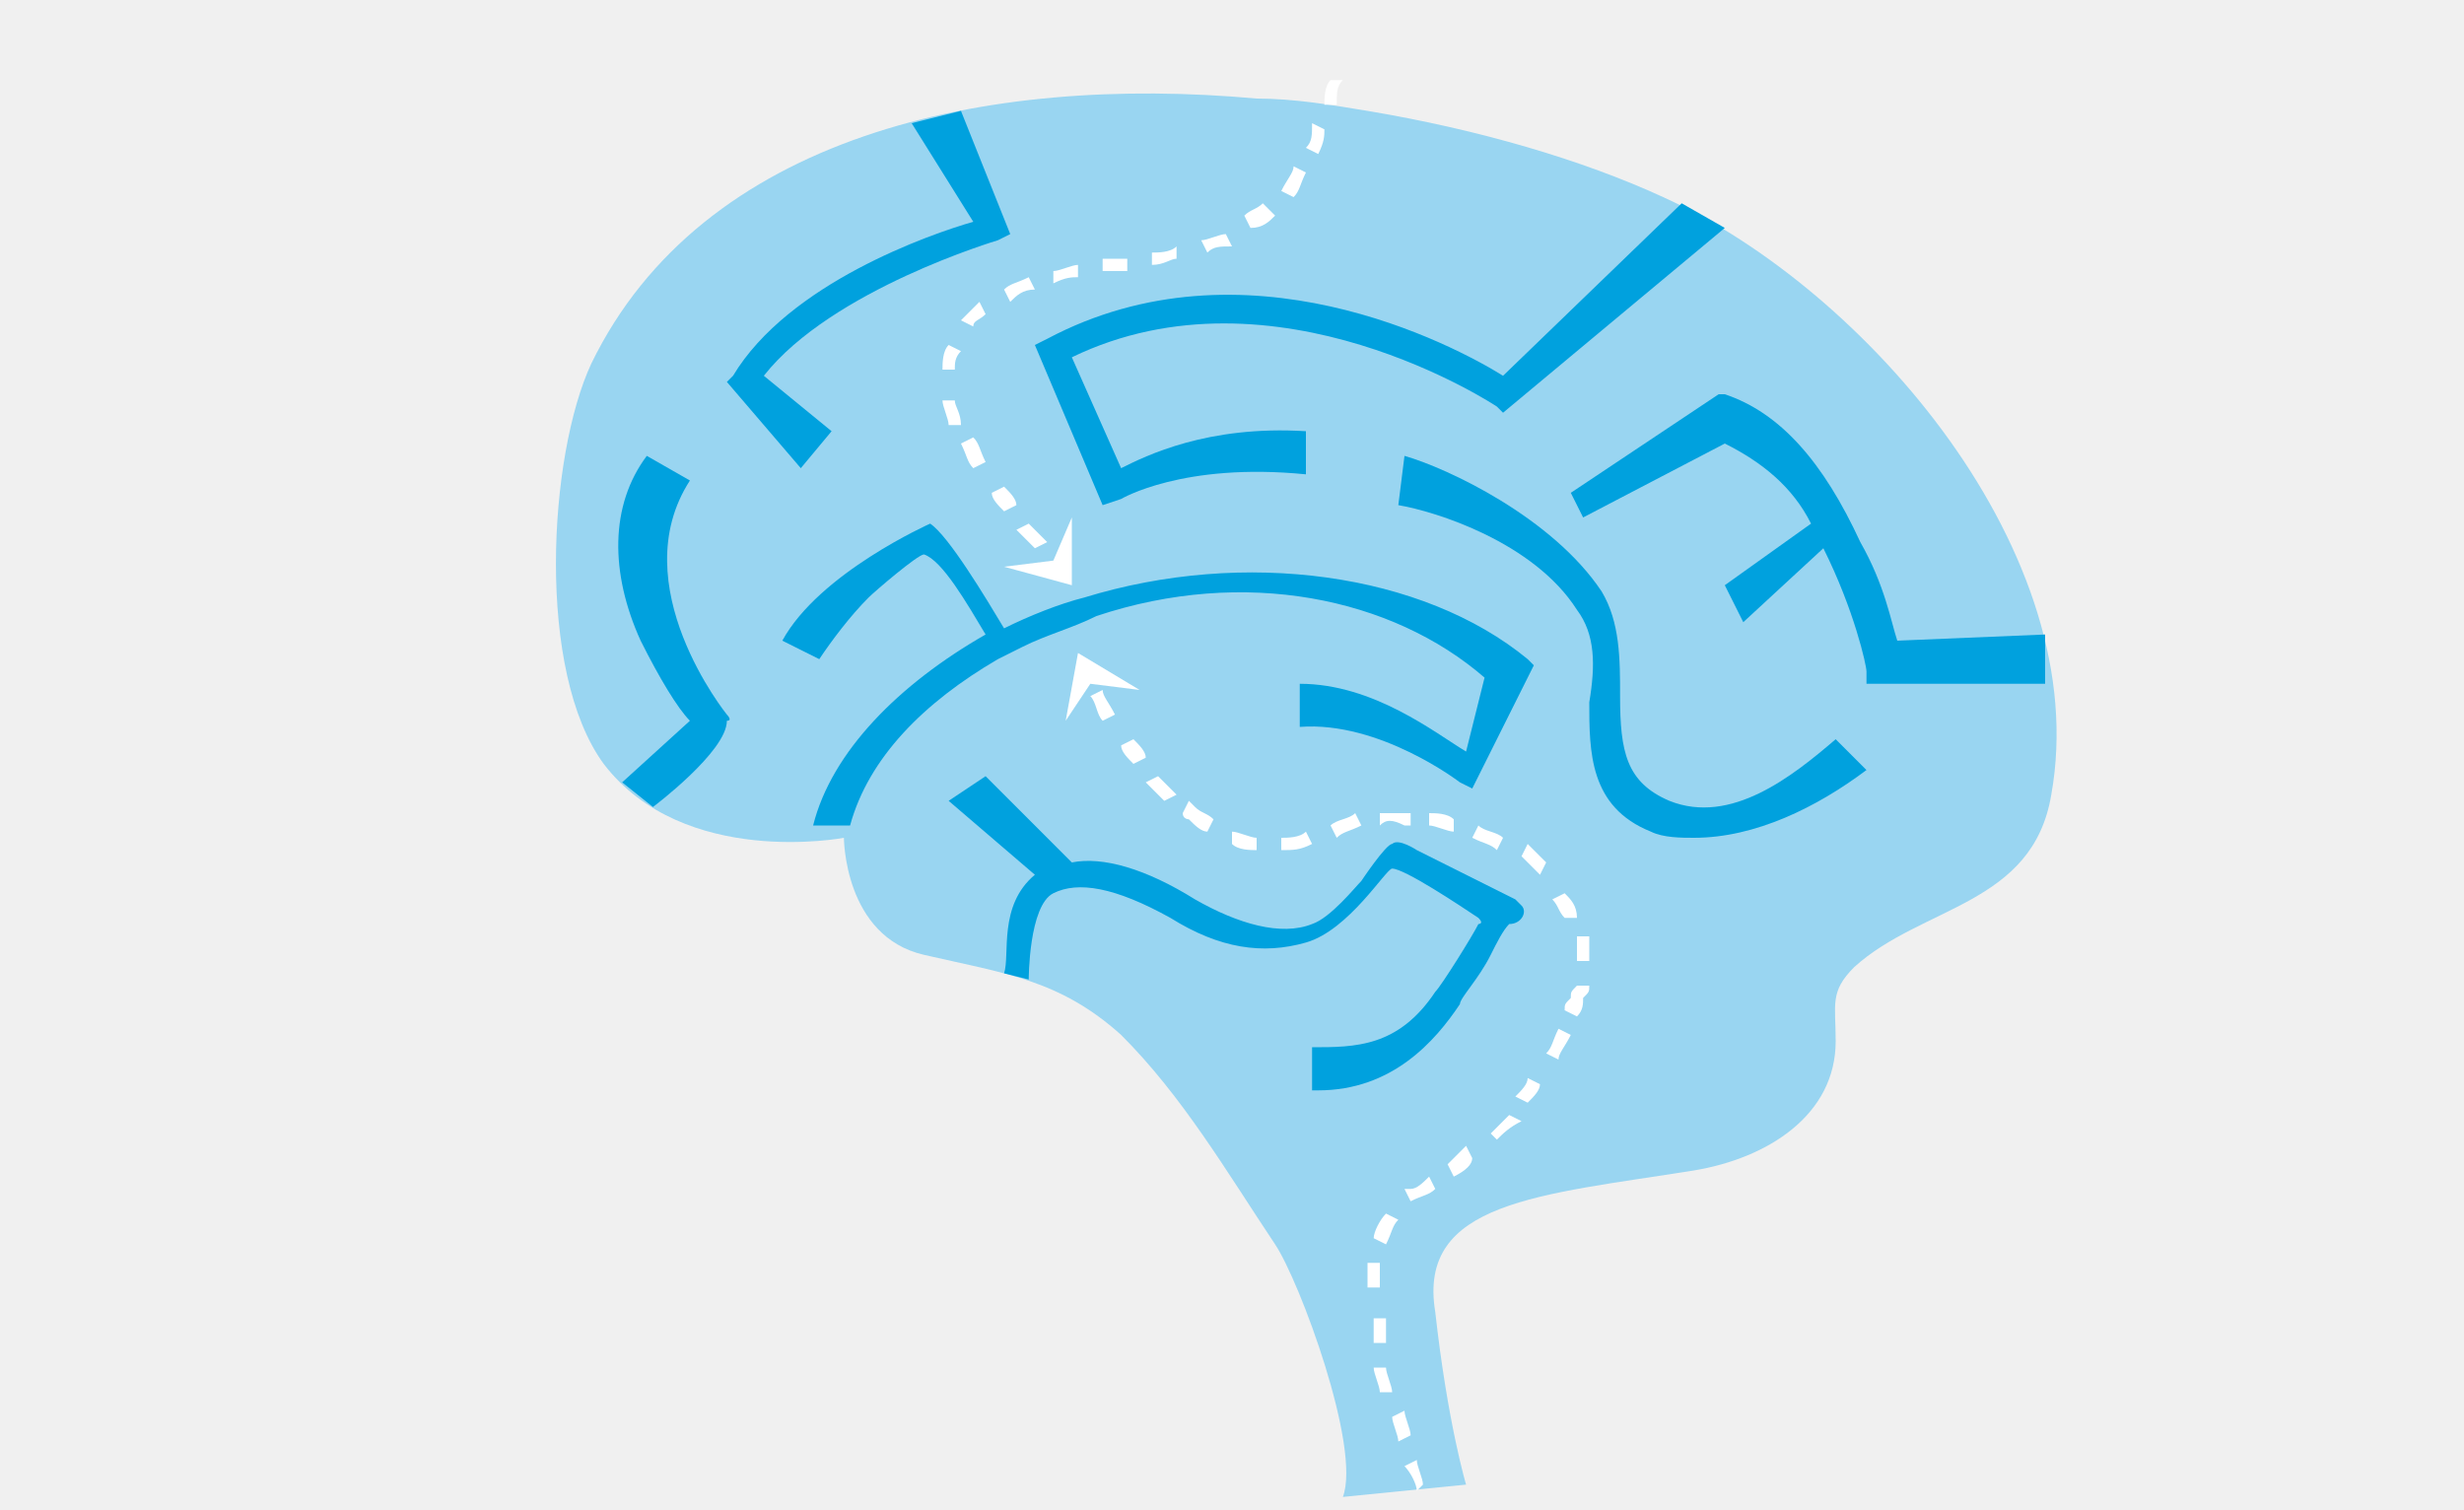
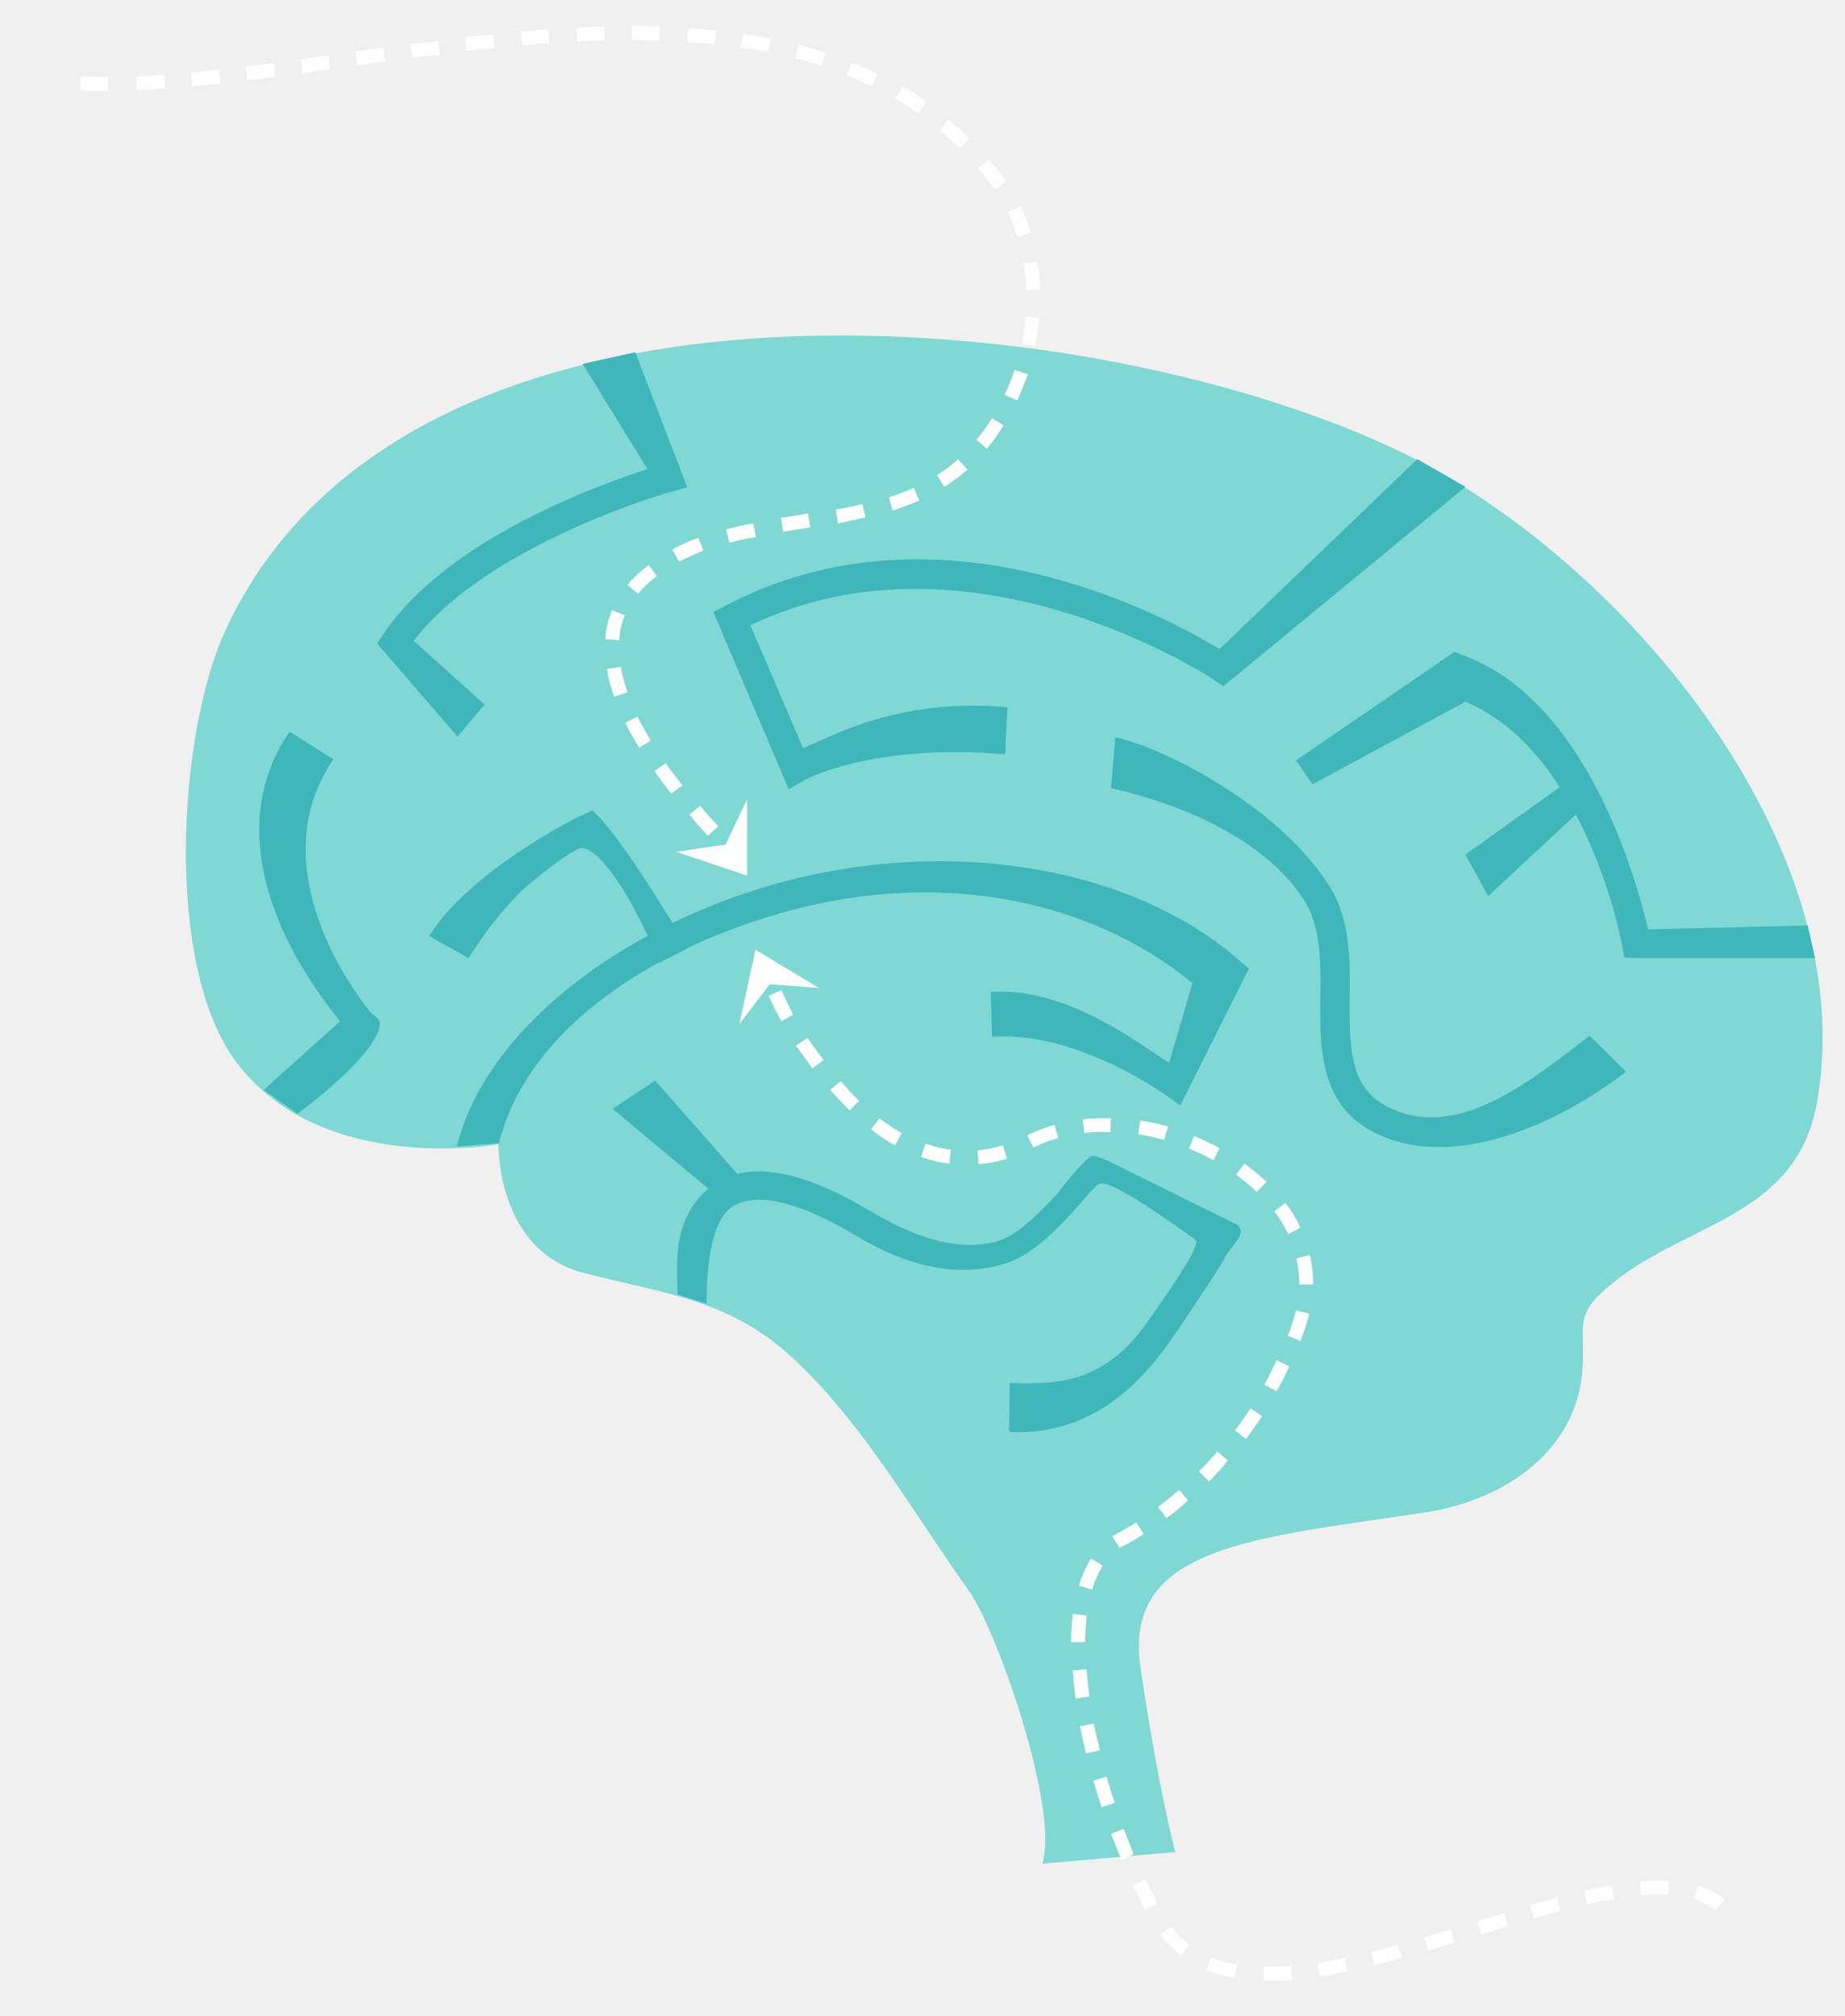
- <svg xmlns="http://www.w3.org/2000/svg" version="1.1" id="Layer_1" x="0px" y="0px" viewBox="0 3.5 40 24.5" enable-background="new 0 3.5 40 24.5" xml:space="preserve">
-   <path fill="#99D5F1" d="M23.8,27.6c0,0-0.3-1-0.5-2.8C23,23,25,22.9,27.5,22.5c1.2-0.2,2.3-0.9,2.3-2.1c0-0.6-0.1-0.8,0.3-1.2  c1.1-1,2.9-1,3.2-2.8c0.7-3.9-3-8.2-6.3-9.7c-1.3-0.6-3-1.1-4.8-1.4c-0.6-0.1-1.2-0.2-1.8-0.2C16,4.7,11.4,5.7,9.6,9.4  c-0.7,1.5-0.9,5,0.2,6.5c1.3,1.7,3.9,1.2,3.9,1.2s0,1.6,1.3,1.9c1.3,0.3,2.2,0.4,3.2,1.3c1,1,1.7,2.2,2.5,3.4  c0.4,0.6,1.4,3.3,1.1,4.1" />
-   <path fill="none" stroke="#E9507E" stroke-width="5" stroke-miterlimit="10" d="M17.9,6.5" />
-   <path fill="none" stroke="#E9507E" stroke-width="5" stroke-miterlimit="10" d="M20.1,6.4" />
-   <path fill="none" stroke="#E9507E" stroke-width="5" stroke-miterlimit="10" d="M27,6.7" />
-   <path fill="#00A1DE" d="M17.6,13.2c-0.4,0.1-0.9,0.3-1.3,0.5c-0.3-0.5-0.9-1.5-1.2-1.7c0,0-1.8,0.8-2.4,1.9l0.6,0.3  c0.2-0.3,0.5-0.7,0.8-1c0.1-0.1,0.8-0.7,0.9-0.7c0.3,0.1,0.7,0.8,1,1.3c-1.4,0.8-2.5,1.9-2.8,3.1l0.6,0c0.3-1.1,1.2-2,2.4-2.7v0  l0.4-0.2l0,0c0.4-0.2,0.8-0.3,1.2-0.5c2.4-0.8,4.8-0.3,6.3,1l-0.3,1.2c-0.5-0.3-1.5-1.1-2.7-1.1l0,0.7c1.3-0.1,2.6,0.9,2.6,0.9  l0.2,0.1l1-2l-0.1-0.1C23.1,12.8,20.2,12.4,17.6,13.2z" />
-   <path fill="#00A1DE" d="M13.5,10.5l-1.1-0.9c1.1-1.4,3.8-2.2,3.8-2.2l0.2-0.1l-0.8-2l-0.8,0.2l1,1.6c-0.7,0.2-3,1-3.9,2.5l-0.1,0.1  l1.2,1.4L13.5,10.5z" />
-   <path fill="#00A1DE" d="M33.2,13.8l-2.4,0.1c-0.1-0.3-0.2-0.9-0.6-1.6c-0.6-1.3-1.3-2.1-2.2-2.4l-0.1,0l-2.4,1.6l0.2,0.4l2.3-1.2  c0.6,0.3,1.1,0.7,1.4,1.3l-1.4,1l0.3,0.6l1.3-1.2c0.5,1,0.7,1.9,0.7,2l0,0.2l0.2,0h2.7L33.2,13.8z" />
-   <path fill="#00A1DE" d="M24.7,18.2l-0.1-0.1c0,0-1.6-0.8-1.6-0.8s-0.3-0.2-0.4-0.1c-0.1,0-0.5,0.6-0.5,0.6c-0.1,0.1-0.5,0.6-0.8,0.7  c-0.5,0.2-1.2,0-1.9-0.4c-0.8-0.5-1.5-0.7-2-0.6L16,16.1l-0.6,0.4l1.4,1.2c-0.6,0.5-0.4,1.3-0.5,1.6l0.4,0.1c0,0,0-1.2,0.4-1.4  c0.4-0.2,1-0.1,1.9,0.4c0.8,0.5,1.5,0.6,2.2,0.4c0.7-0.2,1.3-1.2,1.4-1.2c0.2,0,1.1,0.6,1.4,0.8c0.1,0.1,0,0.1,0,0.1  c-0.1,0.2-0.6,1-0.7,1.1c-0.6,0.9-1.3,0.9-2,0.9l0,0.7c0,0,0.1,0,0.1,0c1.2,0,1.9-0.8,2.3-1.4c0-0.1,0.3-0.4,0.5-0.8  c0.1-0.2,0.2-0.4,0.3-0.5C24.7,18.5,24.8,18.3,24.7,18.2z" />
-   <path fill="#00A1DE" d="M18.2,11.6c0,0,1-0.6,3-0.4l0-0.7c-1.6-0.1-2.6,0.4-3,0.6l-0.8-1.8c3.3-1.6,6.9,0.8,6.9,0.8l0.1,0.1l3.6-3  l-0.7-0.4l-2.9,2.8c-0.8-0.5-4.2-2.3-7.4-0.6l-0.2,0.1l1.1,2.6L18.2,11.6z" />
-   <path fill="#00A1DE" d="M11.8,15.1c0,0-1.7-2.1-0.6-3.8l-0.7-0.4c-0.6,0.8-0.6,1.9-0.1,3c0.3,0.6,0.6,1.1,0.8,1.3l-1.1,1l0.5,0.4  c0,0,1.2-0.9,1.2-1.4C11.9,15.2,11.8,15.1,11.8,15.1z" />
-   <path fill="#00A1DE" d="M27.1,16.5c-0.7-0.3-0.8-0.8-0.8-1.7c0-0.6,0-1.2-0.3-1.7c-0.8-1.2-2.5-2-3.2-2.2l-0.1,0.8  c0.6,0.1,2.2,0.6,2.9,1.7c0.3,0.4,0.3,0.9,0.2,1.5c0,0.8,0,1.7,1,2.1c0.2,0.1,0.5,0.1,0.7,0.1c1,0,2-0.5,2.8-1.1l-0.5-0.5  C29.1,16.1,28.1,16.9,27.1,16.5z" />
-   <polygon fill="#FFFFFF" points="17.1,12.6 17.4,11.9 17.4,13 16.3,12.7 " />
-   <path fill="#FFFFFF" d="M23,27.7c0-0.1-0.1-0.3-0.2-0.4l0.2-0.1c0,0.1,0.1,0.3,0.1,0.4L23,27.7z M22.7,26.9c0-0.1-0.1-0.3-0.1-0.4  l0.2-0.1c0,0.1,0.1,0.3,0.1,0.4L22.7,26.9z M22.4,26.1c0-0.1-0.1-0.3-0.1-0.4l0.2,0c0,0.1,0.1,0.3,0.1,0.4L22.4,26.1z M22.3,25.3  c0-0.1,0-0.3,0-0.4l0.2,0c0,0.1,0,0.3,0,0.4L22.3,25.3z M22.4,24.4h-0.2c0-0.1,0-0.3,0-0.4l0.2,0C22.4,24.2,22.4,24.3,22.4,24.4z   M22.5,23.7l-0.2-0.1c0-0.1,0.1-0.3,0.2-0.4l0.2,0.1C22.6,23.4,22.6,23.5,22.5,23.7z M22.9,23l-0.1-0.2c0,0,0.1,0,0.1,0  c0.1,0,0.2-0.1,0.3-0.2l0.1,0.2C23.2,22.9,23.1,22.9,22.9,23C23,23,23,23,22.9,23z M23.6,22.6l-0.1-0.2c0.1-0.1,0.2-0.2,0.3-0.3  l0.1,0.2C23.9,22.4,23.8,22.5,23.6,22.6z M24.3,22l-0.1-0.1c0.1-0.1,0.2-0.2,0.3-0.3l0.2,0.1C24.5,21.8,24.4,21.9,24.3,22z   M24.8,21.4l-0.2-0.1c0.1-0.1,0.2-0.2,0.2-0.3l0.2,0.1C25,21.2,24.9,21.3,24.8,21.4z M25.3,20.7l-0.2-0.1c0.1-0.1,0.1-0.2,0.2-0.4  l0.2,0.1C25.4,20.5,25.3,20.6,25.3,20.7z M25.6,20l-0.2-0.1c0-0.1,0-0.1,0.1-0.2c0-0.1,0-0.1,0.1-0.2l0.2,0c0,0.1,0,0.1-0.1,0.2  C25.7,19.8,25.7,19.9,25.6,20z M25.8,19.1h-0.2v0c0-0.1,0-0.2,0-0.4l0.2,0C25.8,18.8,25.8,19,25.8,19.1L25.8,19.1z M25.4,18.4  c-0.1-0.1-0.1-0.2-0.2-0.3l0.2-0.1c0.1,0.1,0.2,0.2,0.2,0.4L25.4,18.4z M25,17.7c-0.1-0.1-0.2-0.2-0.3-0.3l0.1-0.2  c0.1,0.1,0.2,0.2,0.3,0.3L25,17.7z M20.8,17.3l0-0.2c0.1,0,0.3,0,0.4-0.1l0.1,0.2C21.1,17.3,21,17.3,20.8,17.3z M20.4,17.3  c-0.1,0-0.3,0-0.4-0.1L20,17c0.1,0,0.3,0.1,0.4,0.1L20.4,17.3z M24.3,17.3c-0.1-0.1-0.2-0.1-0.4-0.2l0.1-0.2  c0.1,0.1,0.3,0.1,0.4,0.2L24.3,17.3z M21.7,17.1l-0.1-0.2c0.1-0.1,0.3-0.1,0.4-0.2l0.1,0.2C21.9,17,21.8,17,21.7,17.1z M19.6,17  c-0.1,0-0.2-0.1-0.3-0.2c0,0-0.1,0-0.1-0.1l0.1-0.2c0,0,0,0,0.1,0.1c0.1,0.1,0.2,0.1,0.3,0.2L19.6,17z M23.6,17  c-0.1,0-0.3-0.1-0.4-0.1l0-0.2c0.1,0,0.3,0,0.4,0.1L23.6,17z M22.4,16.9l0-0.2c0.1,0,0.2,0,0.4,0c0,0,0,0,0.1,0l0,0.2c0,0,0,0-0.1,0  C22.6,16.8,22.5,16.8,22.4,16.9z M18.9,16.5c-0.1-0.1-0.2-0.2-0.3-0.3l0.2-0.1c0.1,0.1,0.2,0.2,0.3,0.3L18.9,16.5z M18.4,15.9  c-0.1-0.1-0.2-0.2-0.2-0.3l0.2-0.1c0.1,0.1,0.2,0.2,0.2,0.3L18.4,15.9z M17.9,15.2c-0.1-0.1-0.1-0.3-0.2-0.4l0.2-0.1  c0,0.1,0.1,0.2,0.2,0.4L17.9,15.2z" />
-   <polygon fill="#FFFFFF" points="17.7,14.6 17.3,15.2 17.5,14.1 18.5,14.7 " />
-   <path fill="#FFFFFF" d="M16.8,12.4c-0.1-0.1-0.2-0.2-0.3-0.3l0.2-0.1c0.1,0.1,0.2,0.2,0.3,0.3L16.8,12.4z M16.3,11.8  c-0.1-0.1-0.2-0.2-0.2-0.3l0.2-0.1c0.1,0.1,0.2,0.2,0.2,0.3L16.3,11.8z M15.8,11.1c-0.1-0.1-0.1-0.2-0.2-0.4l0.2-0.1  c0.1,0.1,0.1,0.2,0.2,0.4L15.8,11.1z M15.4,10.4c0-0.1-0.1-0.3-0.1-0.4l0.2,0c0,0.1,0.1,0.2,0.1,0.4L15.4,10.4z M15.5,9.5l-0.2,0  c0-0.1,0-0.3,0.1-0.4l0.2,0.1C15.5,9.3,15.5,9.4,15.5,9.5z M15.8,8.8l-0.2-0.1c0.1-0.1,0.2-0.2,0.3-0.3l0,0l0.1,0.2l0,0  C15.9,8.7,15.8,8.7,15.8,8.8z M16.4,8.4l-0.1-0.2c0.1-0.1,0.2-0.1,0.4-0.2l0.1,0.2C16.6,8.2,16.5,8.3,16.4,8.4z M17.1,8.1l0-0.2  c0.1,0,0.3-0.1,0.4-0.1l0,0.2C17.4,8,17.3,8,17.1,8.1z M17.9,7.9l0-0.2c0.1,0,0.2,0,0.3,0l0.1,0l0,0.2l-0.1,0  C18.1,7.9,18,7.9,17.9,7.9z M18.7,7.8l0-0.2c0.1,0,0.3,0,0.4-0.1l0,0.2C19,7.7,18.9,7.8,18.7,7.8z M19.6,7.6l-0.1-0.2  c0.1,0,0.3-0.1,0.4-0.1L20,7.5C19.8,7.5,19.7,7.5,19.6,7.6z M20.3,7.2l-0.1-0.2c0.1-0.1,0.2-0.1,0.3-0.2L20.7,7  C20.6,7.1,20.5,7.2,20.3,7.2z M21,6.7l-0.2-0.1C20.9,6.4,21,6.3,21,6.2l0.2,0.1C21.1,6.5,21.1,6.6,21,6.7z M21.4,6l-0.2-0.1  c0.1-0.1,0.1-0.2,0.1-0.4l0.2,0.1C21.5,5.7,21.5,5.8,21.4,6z M21.7,5.2l-0.2,0c0-0.1,0-0.3,0.1-0.4l0.2,0C21.7,4.9,21.7,5,21.7,5.2z  " />
+ <svg xmlns="http://www.w3.org/2000/svg" version="1.1" id="Layer_1" x="0px" y="0px" width="333px" height="364px" viewBox="0 0 333 364" enable-background="new 0 0 333 364" xml:space="preserve">
+   <g>
+     <g>
+       <g>
+         <g>
+           <path fill="#80D8D5" d="M212.2,334.4c0,0-3.1-11.6-6.3-33.5c-3.1-21.9,21-23.2,51.3-27.8c14.7-2.2,27.4-11.3,28.5-25.5      c0.6-7.6-1.5-9.7,3.8-14.5c13.9-12.6,34.8-12.5,38.6-34.2c8.2-46.8-36.1-99-76.2-117.8c-15.5-7.3-35.8-13.4-57.7-17      c-7.3-1.2-14.8-2.1-22.3-2.7c-53.4-4.3-110.3,7.5-131.1,52.2c-8.7,18.6-11.3,61.1,2.1,78.5C58.6,212.4,90,206.6,90,206.6      s-0.4,19.1,15.3,23.2c15.4,4,26.9,4.8,38.8,16.3c12.3,11.8,20.8,27.1,30.7,40.9c5.2,7.2,16.5,39.6,13.4,49.5" />
+         </g>
+       </g>
+       <g>
+         <g>
+           <g>
+             <path fill="#FFFFFF" d="M84.6,218.1" />
+           </g>
+         </g>
+       </g>
+       <g>
+         <g>
+           <g>
+             <path fill="#3FB7BA" d="M90.1,206.4c4.6-18.6,23.8-33.1,48.4-40.8c29.4-9.2,57.8-3.7,76.8,11.9l-4.2,14.4       c-5.5-3.5-18.7-13.8-32.2-12.8l0.2,8.1c15.4-1.1,31.3,10.5,31.5,10.6l2.5,1.8l12.4-24.7l-1.5-1.3c-20.1-17.8-55.1-23.1-87-13.1       c-26.4,8.2-49.5,26.1-54.5,46.5L90.1,206.4z" />
+           </g>
+         </g>
+       </g>
+       <g>
+         <g>
+           <path fill="none" stroke="#E9507E" stroke-width="5" stroke-miterlimit="10" d="M140.9,79.3" />
+         </g>
+       </g>
+       <g>
+         <g>
+           <path fill="none" stroke="#E9507E" stroke-width="5" stroke-miterlimit="10" d="M167.2,77.3" />
+         </g>
+       </g>
+       <g>
+         <g>
+           <g>
+             <path fill="#3FB7BA" d="M82.6,133l4.9-5.8l-12.8-11.5c13.4-17.5,46.2-26.9,46.5-26.9l2.9-0.8l-9.4-24.4l-9.5,2.1l11.7,19       c-9,2.9-36.2,12.7-47.7,29.8l-1.1,1.7L82.6,133z" />
+           </g>
+         </g>
+       </g>
+       <g>
+         <g>
+           <g>
+             <path fill="#3FB7BA" d="M119.1,173.8l5.1-2.6c0,0-12.4-21-17.2-24.8c-0.4-0.3-21.9,10.3-29.5,22.6l7.1,4       c2.6-4.2,5.7-8.2,9.2-11.8c1.7-1.7,10.1-8.5,11.5-8.1C111.3,154.6,119.1,173.8,119.1,173.8z" />
+           </g>
+         </g>
+       </g>
+       <g>
+         <g>
+           <path fill="none" stroke="#E9507E" stroke-width="5" stroke-miterlimit="10" d="M251.9,81" />
+         </g>
+       </g>
+       <g>
+         <g>
+           <g>
+             <path fill="#3FB7BA" d="M295.5,173h32.2l-1.3-5.9l-28.8,0.7c-0.9-3.6-2.9-11.5-6.7-20c-7-15.7-16.1-25.7-27-29.6l-1.3-0.5       L234,137.3l3,4.3l27.6-14.9c21.9,9.2,28.3,43.8,28.3,44.1l0.4,2.1L295.5,173z" />
+           </g>
+         </g>
+       </g>
+       <g>
+         <g>
+           <g>
+             <path fill="#3FB7BA" d="M183.7,258.6c14.2,0,22.6-9.4,27.7-16.6c0.6-0.8,3.5-5.2,6.3-9.4c1.6-2.4,2.8-4.4,3.7-5.9       c1.6-2.6,3.9-4.2,1.8-5.7l-1.5-0.7c-0.2-0.1-19.8-9.8-19.8-9.8s-4-2-4.7-1.8c-1.6,0.6-6.5,7.1-6.5,7.1c-1.1,1-6.1,6.9-10.3,8.2       c-6.6,2.1-14.7-0.2-23-5.2c-12.5-7.5-21.9-9.2-28.1-5.2c-8.8,5.8-6.8,16.5-7,20.1l5.3,1.7c0,0-0.5-14.2,4.6-17.5       c4.3-2.8,12.1-1,22.5,5.3c9.7,5.8,18.7,7.5,26.9,4.9c8-2.5,15.4-14,17-14.4c2.5-0.6,13.7,7.7,16.8,9.8c1,0.7,0.5,1.1,0.3,1.8       c-0.8,2.6-7.3,11.6-8.6,13.5c-7.4,10.4-15.2,11.3-24.8,10.9l-0.1,8.8C182.7,258.6,183.2,258.6,183.7,258.6z" />
+           </g>
+         </g>
+       </g>
+       <g>
+         <g>
+           <g>
+             <path fill="#3FB7BA" d="M142.4,142.5l2.6-1.5c0.1-0.1,12.3-6.9,36.5-4.8l0.4-8.5c-19.6-1.8-31.8,5.3-36.9,7.4l-9.5-22.2       c39.8-19.1,83.2,9.5,83.6,9.8l1.8,1.2l43.7-36l-8.7-5l-35.7,34.3c-9.2-5.6-50.4-28.3-89.3-7.8l-2.1,1.1L142.4,142.5z" />
+           </g>
+         </g>
+       </g>
+       <g>
+         <g>
+           <g>
+             <polygon fill="#3FB7BA" points="268.7,161.8 287,144.8 283.9,140.5 264.6,154.3      " />
+           </g>
+         </g>
+       </g>
+       <g>
+         <g>
+           <g>
+             <path fill="#3FB7BA" d="M53.7,201.1c0,0,15-10.9,14.9-16.5c0-0.6-1.7-1.8-1.7-1.8c-0.2-0.3-21-24.9-6.7-45.7l-7.9-5       c-7,10.1-7.3,22.8-0.9,36.6c3.4,7.2,7.7,12.9,10,15.7l-13.8,12.4L53.7,201.1z" />
+           </g>
+         </g>
+       </g>
+       <g>
+         <g>
+           <g>
+             <path fill="#3FB7BA" d="M259.9,207.1c11.7,0,24.5-6.5,33.7-13.6L287,187c-10.1,7.8-22.5,17.9-34.2,13.8       c-8.8-3.1-9.2-9.8-9.1-20.6c0.1-7.1,0.1-14.5-3.9-20.6c-9.6-14.7-30.2-24.7-38.4-26.5l-0.8,9.2c7.6,1.7,26.2,7,34.8,20.1       c3.1,4.8,3.1,11.3,3,17.7c-0.1,9.9-0.2,21.1,12.6,25.6C253.9,206.7,256.8,207.1,259.9,207.1z" />
+           </g>
+         </g>
+       </g>
+       <g>
+         <g>
+           <g>
+             <polygon fill="#3FB7BA" points="130.5,216.8 134.4,213.4 118.3,195.1 110.6,200.2      " />
+           </g>
+         </g>
+       </g>
+       <g>
+         <g>
+           <polygon fill="#FFFFFF" points="131,152.5 134.9,144.3 134.9,158.1 122.1,153.8     " />
+         </g>
+       </g>
+     </g>
+     <g>
+       <g>
+         <g>
+           <path fill="#FFFFFF" d="M229.2,357.6c-0.4,0-0.7,0-1.1,0l0.1-2.5c1.5,0,3.2,0,4.9-0.1l0.2,2.5      C231.8,357.6,230.5,357.6,229.2,357.6z M222.9,357.1c-1.8-0.3-3.5-0.8-5.1-1.4l0.9-2.3c1.4,0.6,2.9,1,4.6,1.3L222.9,357.1z       M238.3,356.9l-0.4-2.5c1.5-0.2,3.2-0.5,4.9-0.9l0.5,2.4C241.5,356.3,239.9,356.6,238.3,356.9z M248.2,354.8l-0.6-2.4      c1.5-0.4,3.1-0.8,4.8-1.3l0.7,2.4C251.3,354,249.7,354.5,248.2,354.8z M213.3,353.1c-1.4-1.1-2.7-2.3-3.8-3.8l2-1.5      c0.9,1.3,2,2.4,3.3,3.3L213.3,353.1z M257.9,352.2l-0.7-2.4c1.6-0.5,3.2-0.9,4.8-1.4l0.7,2.4      C261.1,351.2,259.5,351.7,257.9,352.2z M267.5,349.3l-0.7-2.4l0.5-0.2c1.4-0.4,2.9-0.9,4.3-1.3l0.7,2.4      c-1.4,0.4-2.8,0.9-4.3,1.3L267.5,349.3z M277,346.4l-0.7-2.4c1.6-0.5,3.3-0.9,4.8-1.4l0.6,2.4      C280.3,345.4,278.7,345.9,277,346.4z M309.7,344.9c-1.1-0.9-2.4-1.6-3.9-2.1l0.8-2.4c1.9,0.6,3.5,1.5,4.8,2.6L309.7,344.9z       M206.8,344.9c-0.8-1.4-1.5-3-2.3-4.5l2.3-1.1c0.7,1.5,1.5,3,2.2,4.4L206.8,344.9z M286.6,343.8l-0.6-2.4c1.8-0.4,3.4-0.7,5-1      l0.4,2.5C290,343.1,288.4,343.4,286.6,343.8z M296.3,342.2l-0.2-2.5c1.9-0.2,3.6-0.2,5.2-0.1l-0.1,2.5      C299.7,342,298.1,342,296.3,342.2z M202.5,335.8c-0.6-1.5-1.3-3.1-1.9-4.7l2.3-0.9c0.6,1.6,1.2,3.1,1.8,4.6L202.5,335.8z       M198.9,326.3c-0.5-1.6-1-3.2-1.5-4.8l2.4-0.7c0.5,1.6,0.9,3.2,1.5,4.7L198.9,326.3z M196.1,316.6c-0.4-1.7-0.8-3.3-1.1-4.9      l2.5-0.5c0.3,1.6,0.7,3.2,1.1,4.8L196.1,316.6z M194.2,306.7c-0.2-1.7-0.4-3.4-0.5-5.1l2.5-0.2c0.1,1.6,0.3,3.2,0.5,4.9      L194.2,306.7z M195.9,296.5l-2.5,0c0-1.8,0.1-3.5,0.3-5.1l2.5,0.3C196.1,293.2,196,294.8,195.9,296.5z M197.2,287l-2.4-0.7      c0.6-1.8,1.3-3.5,2.2-4.9l2.1,1.3C198.3,284,197.7,285.4,197.2,287z M202.2,279.5l-1.4-2.1c0.3-0.2,0.7-0.4,1.1-0.6      c1.1-0.6,2.2-1.3,3.3-1.9l1.3,2.1c-1.1,0.7-2.3,1.4-3.4,2C202.7,279.2,202.4,279.3,202.2,279.5z M210.6,274.1l-1.5-2      c1.3-1,2.6-2,3.8-3.1l1.6,1.9C213.3,272.1,212,273.1,210.6,274.1z M218.3,267.5l-1.8-1.8c1.1-1.2,2.3-2.4,3.3-3.6l1.9,1.6      C220.7,265,219.5,266.3,218.3,267.5z M225,259.8l-2-1.5c1-1.3,1.9-2.7,2.8-4l2.1,1.4C227,257,226,258.4,225,259.8z M230.5,251.2      l-2.2-1.2c0.8-1.4,1.5-2.9,2.2-4.4l2.3,1.1C232.1,248.3,231.3,249.8,230.5,251.2z M234.8,242.1l-2.3-0.9      c0.3-0.7,0.6-1.4,0.8-2.2c0.3-0.8,0.5-1.6,0.7-2.4l2.4,0.6c-0.2,0.9-0.5,1.8-0.8,2.7C235.4,240.6,235.1,241.3,234.8,242.1z       M237.1,231.9l-2.5,0l0-0.2c0-1.5-0.2-3-0.5-4.5l2.4-0.6c0.4,1.7,0.6,3.4,0.6,5L237.1,231.9z M232.6,222.8      c-0.7-1.4-1.5-2.8-2.5-4.1l2-1.5c1.1,1.4,2,2.9,2.7,4.5L232.6,222.8z M226.9,215.2c-1.1-1.1-2.4-2.1-3.7-3.1l1.5-2      c1.4,1,2.8,2.2,4,3.3L226.9,215.2z M176.7,210.2l-0.2-2.5c1.5-0.1,3.1-0.5,4.6-0.9l0.7,2.4C180.2,209.7,178.4,210.1,176.7,210.2      z M171.4,210.1c-1.7-0.2-3.4-0.6-5.1-1.2l0.8-2.4c1.5,0.5,3.1,0.9,4.6,1.1L171.4,210.1z M219.1,209.5c-1.4-0.8-2.9-1.5-4.4-2.1      l0.9-2.3c1.6,0.7,3.2,1.4,4.6,2.2L219.1,209.5z M186.6,207.2l-1.1-2.2c1.5-0.8,3.2-1.4,4.9-1.9l0.7,2.4      C189.5,205.9,188,206.5,186.6,207.2z M161.6,206.8c-1.1-0.6-2.2-1.3-3.3-2.1c-0.3-0.2-0.7-0.5-1-0.8l1.5-2      c0.3,0.2,0.6,0.5,0.9,0.7c1,0.7,2.1,1.4,3.1,2L161.6,206.8z M210.2,205.8c-1.6-0.4-3.2-0.8-4.7-1l0.4-2.5c1.7,0.3,3.4,0.6,5,1.1      L210.2,205.8z M195.8,204.6l-0.3-2.5c1.4-0.2,2.9-0.2,4.3-0.2c0.3,0,0.6,0,0.8,0l-0.1,2.5c-0.3,0-0.6,0-0.9,0      C198.4,204.3,197.1,204.4,195.8,204.6z M153.4,200.5c-1.1-1.1-2.3-2.4-3.5-3.7l1.9-1.6c1.1,1.3,2.2,2.5,3.3,3.6L153.4,200.5z       M146.7,192.9c-1-1.4-2-2.8-3-4.1l2.1-1.4c0.9,1.3,1.9,2.7,2.9,4L146.7,192.9z M141.1,184.4c-0.9-1.6-1.7-3.2-2.3-4.6l2.3-1      c0.6,1.3,1.3,2.8,2.1,4.4L141.1,184.4z" />
+         </g>
+       </g>
+       <g>
+         <g>
+           <polygon fill="#FFFFFF" points="139,177.7 133.5,184.9 136.4,171.5 147.9,178.4     " />
+         </g>
+       </g>
+     </g>
+     <g>
+       <g>
+         <path fill="#FFFFFF" d="M127.8,150.9c-1.2-1.3-2.3-2.5-3.3-3.8l1.9-1.6c1,1.2,2.1,2.4,3.3,3.7L127.8,150.9z M121.2,143.3     c-1.1-1.4-2.1-2.7-3-4.1l2-1.4c0.9,1.3,1.9,2.6,3,4L121.2,143.3z M115.4,135c-0.9-1.5-1.8-3-2.5-4.5l2.2-1.1     c0.7,1.4,1.5,2.8,2.4,4.3L115.4,135z M110.9,125.8c-0.6-1.7-1.1-3.4-1.3-5l2.5-0.4c0.2,1.5,0.7,3,1.2,4.6L110.9,125.8z      M111.8,115.6l-2.5-0.2c0.1-1.8,0.5-3.6,1.2-5.2l2.3,0.9C112.2,112.5,111.9,114,111.8,115.6z M115.2,107.2l-1.9-1.6     c1-1.2,2.3-2.4,3.7-3.5l0.1-0.1l1.5,2l-0.1,0.1C117.2,105.1,116.1,106.1,115.2,107.2z M122.6,101.4l-1.2-2.2     c1.5-0.8,3-1.5,4.7-2.1l0.9,2.3C125.5,100.1,124,100.7,122.6,101.4z M131.7,98l-0.6-2.4c1.5-0.4,3.1-0.8,4.9-1.1l0.5,2.5     C134.7,97.2,133.2,97.6,131.7,98z M141.4,96l-0.4-2.5c1.3-0.2,2.6-0.4,3.8-0.6l1.1-0.2l0.4,2.5l-1.1,0.2     C143.9,95.6,142.6,95.8,141.4,96z M151.3,94.5l-0.4-2.5c1.8-0.3,3.4-0.6,4.8-1l0.6,2.4C154.7,93.8,153.1,94.1,151.3,94.5z      M161.2,92.2l-0.7-2.4c1.6-0.5,3.1-1.1,4.5-1.7l1,2.3C164.5,91,162.9,91.6,161.2,92.2z M170.5,87.9l-1.3-2.1     c1.4-0.9,2.6-1.8,3.8-2.9l1.7,1.9C173.4,85.9,172,87,170.5,87.9z M178.2,81l-1.9-1.6c1-1.2,2-2.5,2.8-3.9l2.1,1.3     C180.3,78.3,179.3,79.7,178.2,81z M183.7,72.3l-2.3-1c0.7-1.5,1.3-3,1.8-4.5l2.4,0.8C185,69.1,184.4,70.7,183.7,72.3z      M186.9,62.5l-2.4-0.5c0.3-1.6,0.6-3.2,0.7-4.8l2.5,0.2C187.5,59.1,187.2,60.8,186.9,62.5z M185.3,52.4c-0.1-1.6-0.2-3.2-0.5-4.8     l2.5-0.4c0.3,1.7,0.4,3.4,0.5,5.1L185.3,52.4z M183.7,42.8c-0.5-1.6-1-3.1-1.7-4.5l2.3-1.1c0.7,1.5,1.3,3.2,1.8,4.8L183.7,42.8z      M179.6,34.2c-0.3-0.5-0.7-1-1-1.4c-0.6-0.8-1.3-1.6-2-2.4l1.9-1.6c0.7,0.8,1.4,1.7,2.1,2.5c0.4,0.5,0.8,1,1.1,1.5L179.6,34.2z      M173.3,26.8c-1.2-1.1-2.4-2.3-3.6-3.3l1.6-1.9c1.3,1.1,2.6,2.2,3.8,3.4L173.3,26.8z M165.8,20.5c-1.3-0.9-2.7-1.8-4.1-2.7     l1.3-2.2c1.5,0.9,2.9,1.8,4.3,2.8L165.8,20.5z M18.4,16.4c-1.3,0-2.6,0-3.9-0.1l0.1-2.5c1.6,0.1,3.3,0.1,4.9,0.1l0,2.5     C19.2,16.4,18.8,16.4,18.4,16.4z M24.7,16.3l-0.1-2.5c1.6-0.1,3.2-0.2,5-0.3l0.2,2.5C27.9,16.1,26.3,16.2,24.7,16.3z M34.7,15.6     l-0.2-2.5c1.6-0.2,3.3-0.3,5-0.5l0.3,2.5C38,15.2,36.3,15.4,34.7,15.6z M157.4,15.6c-1.4-0.7-3-1.4-4.5-2l0.9-2.3     c1.6,0.6,3.1,1.3,4.6,2.1L157.4,15.6z M44.7,14.5L44.4,12c1.6-0.2,3.3-0.4,5-0.6l0.3,2.5C48,14.1,46.3,14.3,44.7,14.5z      M54.6,13.2l-0.3-2.5c1.6-0.2,3.3-0.5,5-0.7l0.3,2.5C57.9,12.7,56.3,12.9,54.6,13.2z M148.3,11.9c-1.5-0.5-3.1-1-4.7-1.4l0.6-2.4     c1.7,0.4,3.3,0.9,4.9,1.4L148.3,11.9z M64.5,11.8l-0.3-2.5c1.6-0.2,3.3-0.5,5-0.7l0.3,2.5C67.8,11.3,66.2,11.6,64.5,11.8z      M74.4,10.4L74.1,8c1.7-0.2,3.3-0.4,5-0.6l0.3,2.5C77.7,10,76.1,10.2,74.4,10.4z M138.7,9.4c-1.6-0.3-3.2-0.6-4.9-0.8l0.4-2.5     c1.7,0.3,3.4,0.5,5,0.9L138.7,9.4z M84.3,9.2l-0.3-2.5c1.7-0.2,3.3-0.4,5-0.5l0.3,2.5C87.6,8.8,86,9,84.3,9.2z M94.3,8.2L94,5.7     c1.7-0.1,3.3-0.3,5-0.4l0.2,2.5C97.6,7.9,95.9,8,94.3,8.2z M129,8c-1.6-0.2-3.3-0.3-4.9-0.4l0.2-2.5c1.7,0.1,3.4,0.3,5,0.4L129,8     z M104.2,7.5L104.1,5c1.7-0.1,3.4-0.2,5-0.2l0.1,2.5C107.5,7.3,105.8,7.4,104.2,7.5z M119.1,7.3c-1.6,0-3.2-0.1-4.9-0.1h-0.1V4.7     h0.1c1.7,0,3.3,0,4.9,0.1L119.1,7.3z" />
+       </g>
+     </g>
+   </g>
</svg>
